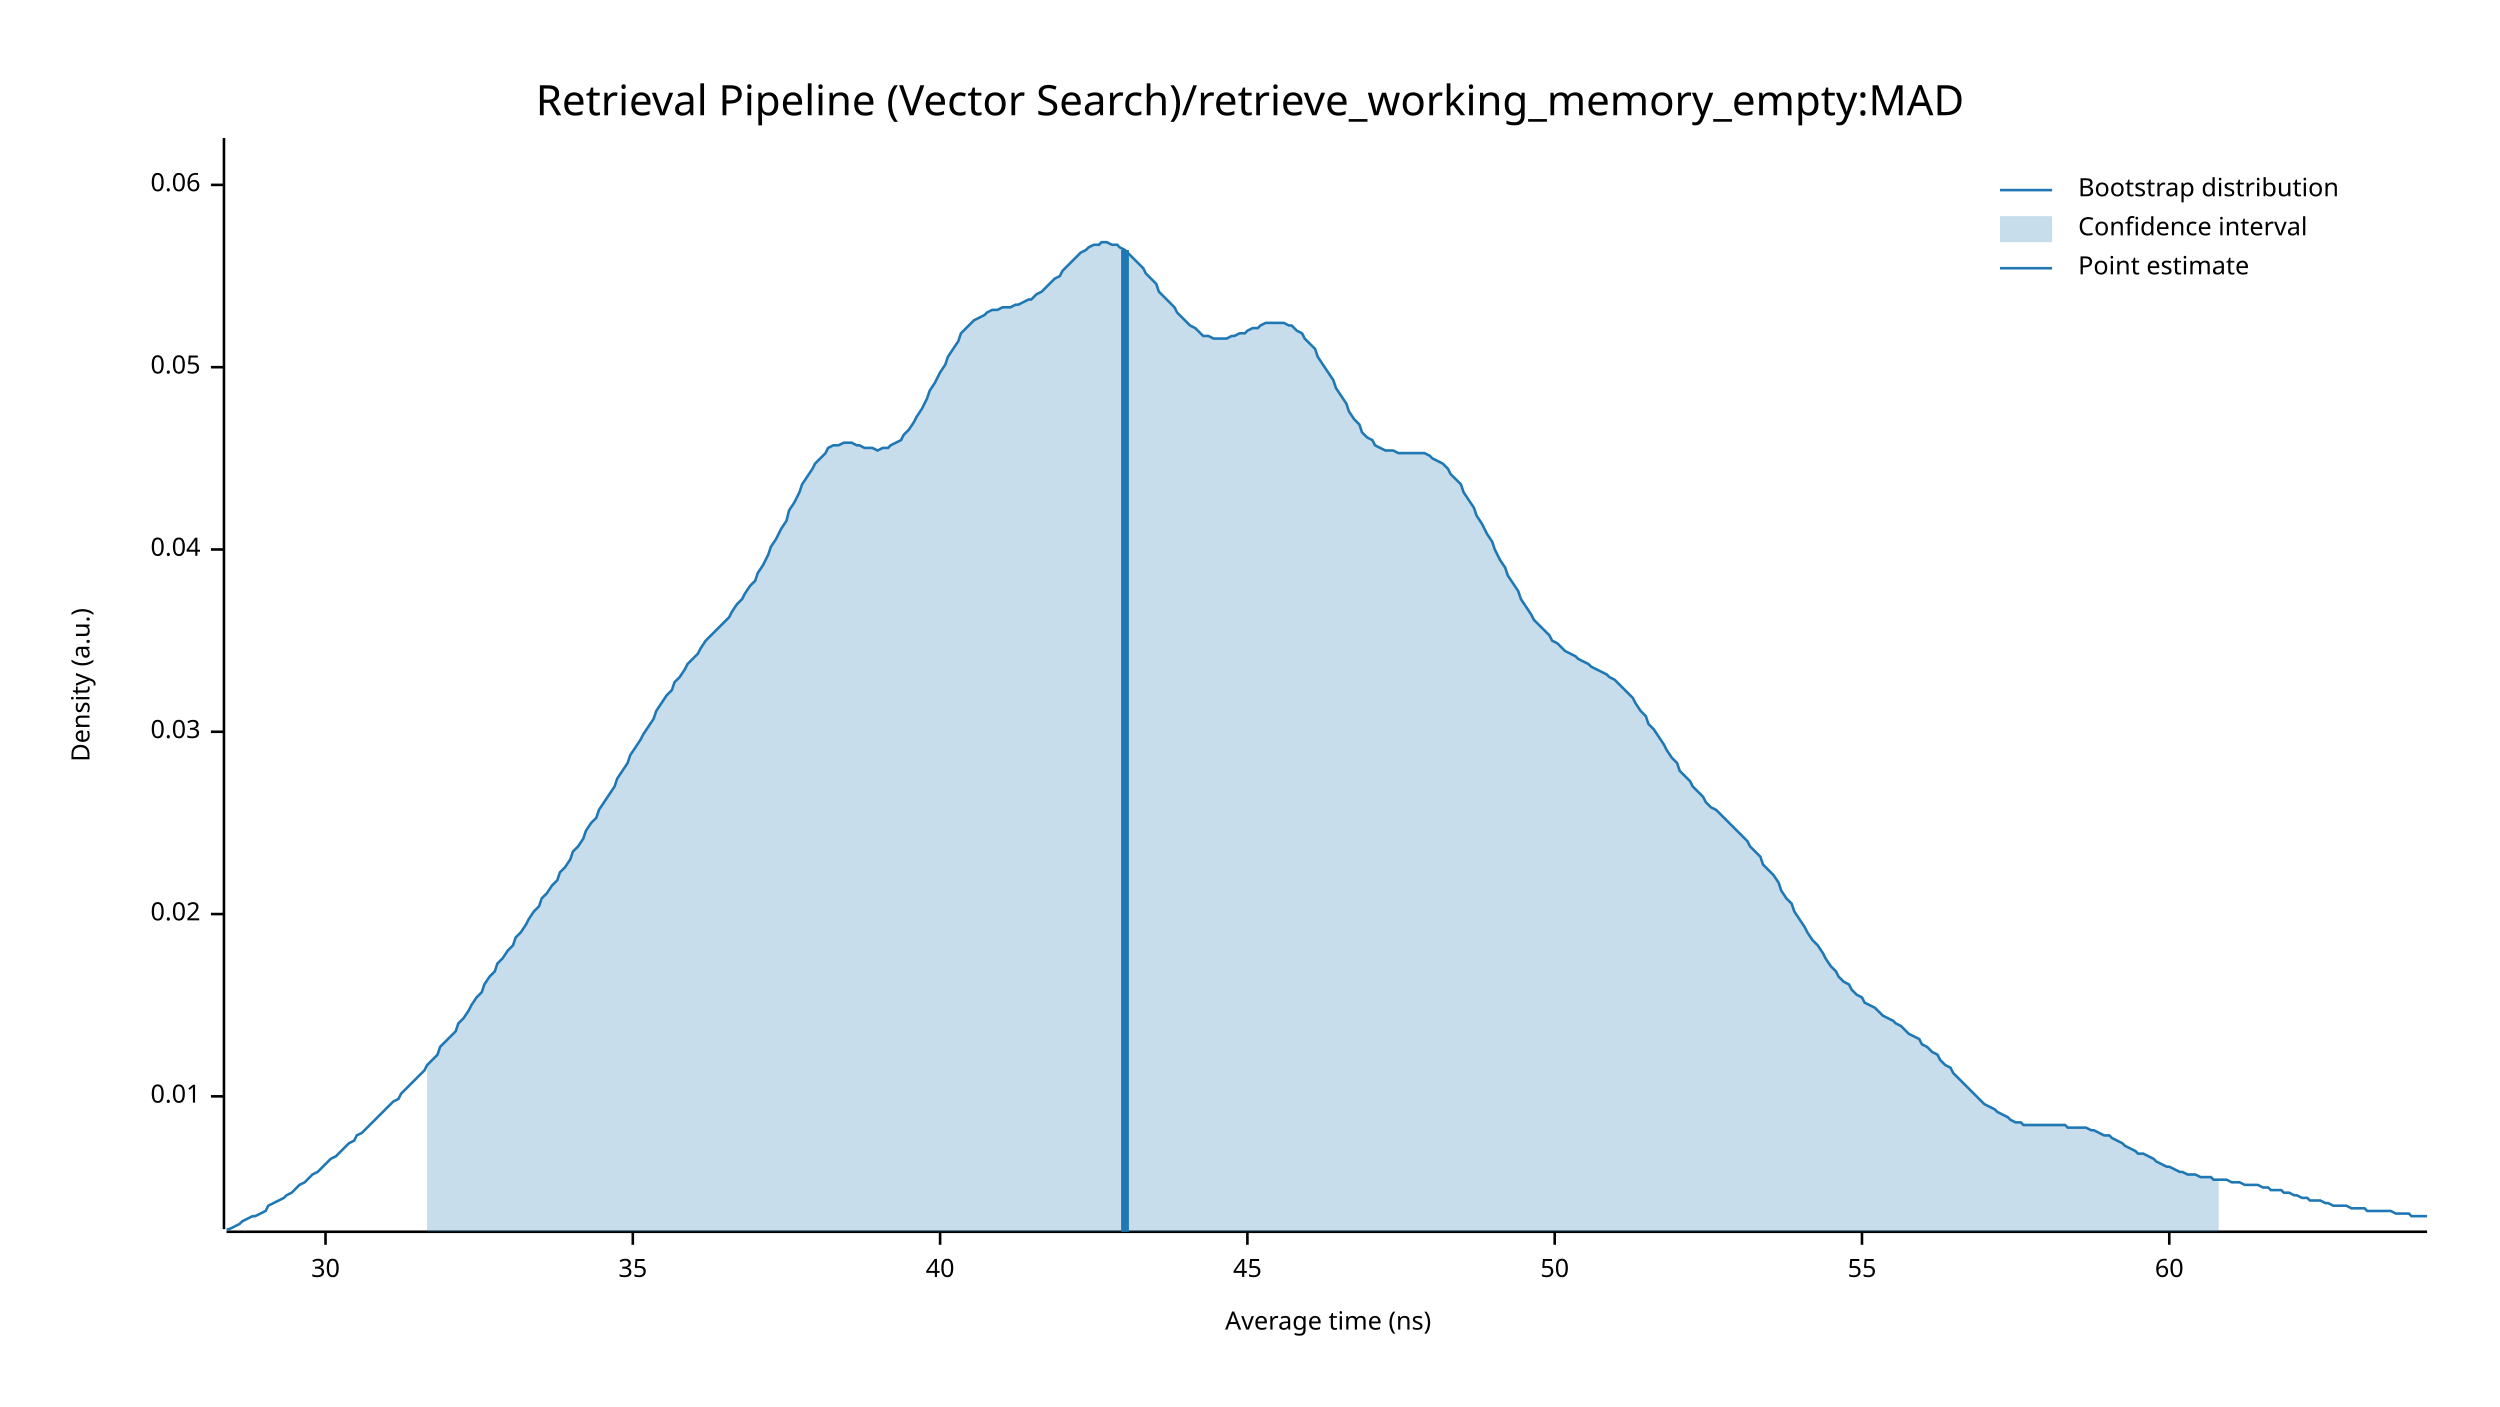
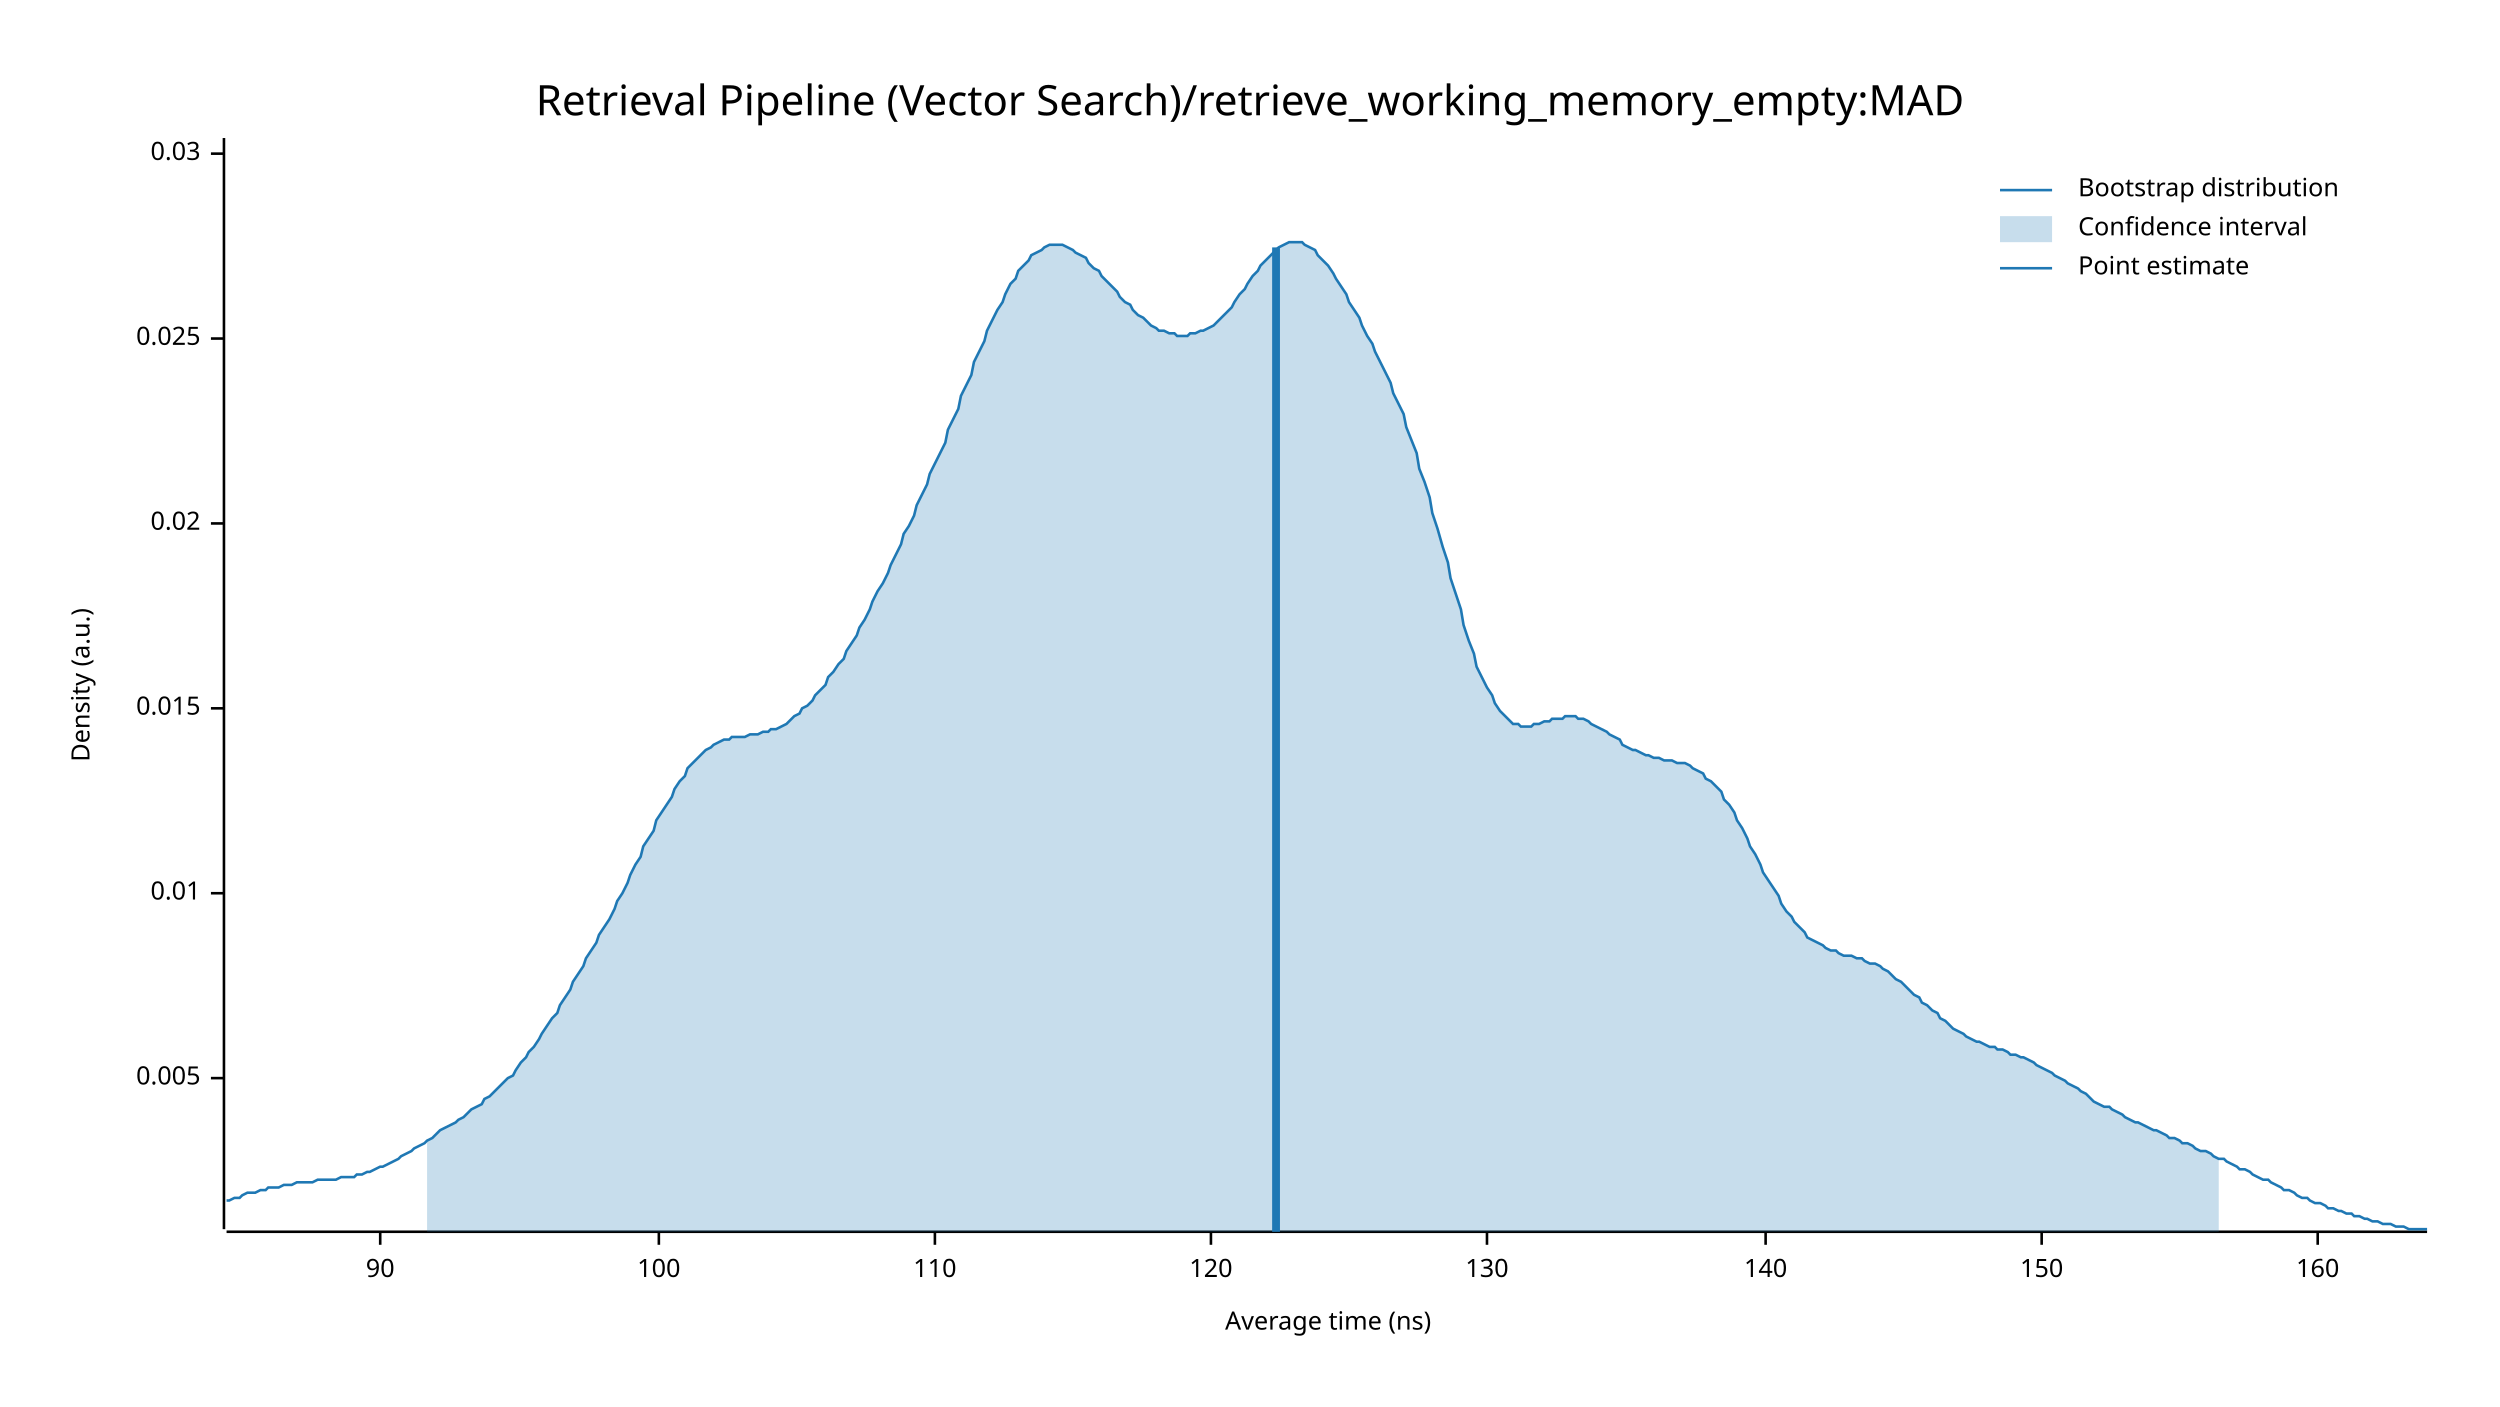
<svg xmlns="http://www.w3.org/2000/svg" width="960" height="540" viewBox="0 0 960 540">
  <text x="480" y="32" dy="0.76em" text-anchor="middle" font-family="sans-serif" font-size="16.129" opacity="1" fill="#000000">
Retrieval Pipeline (Vector Search)/retrieve_working_memory_empty:MAD
</text>
  <text x="27" y="263" dy="0.76em" text-anchor="middle" font-family="sans-serif" font-size="9.677" opacity="1" fill="#000000" transform="rotate(270, 27, 263)">
Density (a.u.)
</text>
  <text x="510" y="513" dy="-0.5ex" text-anchor="middle" font-family="sans-serif" font-size="9.677" opacity="1" fill="#000000">
Average time (ns)
</text>
  <polyline fill="none" opacity="1" stroke="#000000" stroke-width="1" points="86,53 86,472 " />
-   <text x="77" y="421" dy="0.5ex" text-anchor="end" font-family="sans-serif" font-size="9.677" opacity="1" fill="#000000">
+   <text x="77" y="414" dy="0.5ex" text-anchor="end" font-family="sans-serif" font-size="9.677" opacity="1" fill="#000000">
+ 0.005
+ </text>
+   <polyline fill="none" opacity="1" stroke="#000000" stroke-width="1" points="81,414 86,414 " />
+   <text x="77" y="343" dy="0.5ex" text-anchor="end" font-family="sans-serif" font-size="9.677" opacity="1" fill="#000000">
0.01
</text>
-   <polyline fill="none" opacity="1" stroke="#000000" stroke-width="1" points="81,421 86,421 " />
-   <text x="77" y="351" dy="0.5ex" text-anchor="end" font-family="sans-serif" font-size="9.677" opacity="1" fill="#000000">
+   <polyline fill="none" opacity="1" stroke="#000000" stroke-width="1" points="81,343 86,343 " />
+   <text x="77" y="272" dy="0.5ex" text-anchor="end" font-family="sans-serif" font-size="9.677" opacity="1" fill="#000000">
+ 0.015
+ </text>
+   <polyline fill="none" opacity="1" stroke="#000000" stroke-width="1" points="81,272 86,272 " />
+   <text x="77" y="201" dy="0.5ex" text-anchor="end" font-family="sans-serif" font-size="9.677" opacity="1" fill="#000000">
0.02
</text>
-   <polyline fill="none" opacity="1" stroke="#000000" stroke-width="1" points="81,351 86,351 " />
-   <text x="77" y="281" dy="0.5ex" text-anchor="end" font-family="sans-serif" font-size="9.677" opacity="1" fill="#000000">
+   <polyline fill="none" opacity="1" stroke="#000000" stroke-width="1" points="81,201 86,201 " />
+   <text x="77" y="130" dy="0.5ex" text-anchor="end" font-family="sans-serif" font-size="9.677" opacity="1" fill="#000000">
+ 0.025
+ </text>
+   <polyline fill="none" opacity="1" stroke="#000000" stroke-width="1" points="81,130 86,130 " />
+   <text x="77" y="59" dy="0.5ex" text-anchor="end" font-family="sans-serif" font-size="9.677" opacity="1" fill="#000000">
0.03
</text>
-   <polyline fill="none" opacity="1" stroke="#000000" stroke-width="1" points="81,281 86,281 " />
-   <text x="77" y="211" dy="0.5ex" text-anchor="end" font-family="sans-serif" font-size="9.677" opacity="1" fill="#000000">
- 0.04
+   <polyline fill="none" opacity="1" stroke="#000000" stroke-width="1" points="81,59 86,59 " />
+   <polyline fill="none" opacity="1" stroke="#000000" stroke-width="1" points="87,473 932,473 " />
+   <text x="146" y="483" dy="0.76em" text-anchor="middle" font-family="sans-serif" font-size="9.677" opacity="1" fill="#000000">
+ 90
</text>
-   <polyline fill="none" opacity="1" stroke="#000000" stroke-width="1" points="81,211 86,211 " />
-   <text x="77" y="141" dy="0.5ex" text-anchor="end" font-family="sans-serif" font-size="9.677" opacity="1" fill="#000000">
- 0.05
+   <polyline fill="none" opacity="1" stroke="#000000" stroke-width="1" points="146,473 146,478 " />
+   <text x="253" y="483" dy="0.76em" text-anchor="middle" font-family="sans-serif" font-size="9.677" opacity="1" fill="#000000">
+ 100
</text>
-   <polyline fill="none" opacity="1" stroke="#000000" stroke-width="1" points="81,141 86,141 " />
-   <text x="77" y="71" dy="0.5ex" text-anchor="end" font-family="sans-serif" font-size="9.677" opacity="1" fill="#000000">
- 0.06
+   <polyline fill="none" opacity="1" stroke="#000000" stroke-width="1" points="253,473 253,478 " />
+   <text x="359" y="483" dy="0.76em" text-anchor="middle" font-family="sans-serif" font-size="9.677" opacity="1" fill="#000000">
+ 110
</text>
-   <polyline fill="none" opacity="1" stroke="#000000" stroke-width="1" points="81,71 86,71 " />
-   <polyline fill="none" opacity="1" stroke="#000000" stroke-width="1" points="87,473 932,473 " />
-   <text x="125" y="483" dy="0.76em" text-anchor="middle" font-family="sans-serif" font-size="9.677" opacity="1" fill="#000000">
- 30
+   <polyline fill="none" opacity="1" stroke="#000000" stroke-width="1" points="359,473 359,478 " />
+   <text x="465" y="483" dy="0.76em" text-anchor="middle" font-family="sans-serif" font-size="9.677" opacity="1" fill="#000000">
+ 120
</text>
-   <polyline fill="none" opacity="1" stroke="#000000" stroke-width="1" points="125,473 125,478 " />
-   <text x="243" y="483" dy="0.76em" text-anchor="middle" font-family="sans-serif" font-size="9.677" opacity="1" fill="#000000">
- 35
+   <polyline fill="none" opacity="1" stroke="#000000" stroke-width="1" points="465,473 465,478 " />
+   <text x="571" y="483" dy="0.76em" text-anchor="middle" font-family="sans-serif" font-size="9.677" opacity="1" fill="#000000">
+ 130
</text>
-   <polyline fill="none" opacity="1" stroke="#000000" stroke-width="1" points="243,473 243,478 " />
-   <text x="361" y="483" dy="0.76em" text-anchor="middle" font-family="sans-serif" font-size="9.677" opacity="1" fill="#000000">
- 40
+   <polyline fill="none" opacity="1" stroke="#000000" stroke-width="1" points="571,473 571,478 " />
+   <text x="678" y="483" dy="0.76em" text-anchor="middle" font-family="sans-serif" font-size="9.677" opacity="1" fill="#000000">
+ 140
</text>
-   <polyline fill="none" opacity="1" stroke="#000000" stroke-width="1" points="361,473 361,478 " />
-   <text x="479" y="483" dy="0.76em" text-anchor="middle" font-family="sans-serif" font-size="9.677" opacity="1" fill="#000000">
- 45
+   <polyline fill="none" opacity="1" stroke="#000000" stroke-width="1" points="678,473 678,478 " />
+   <text x="784" y="483" dy="0.76em" text-anchor="middle" font-family="sans-serif" font-size="9.677" opacity="1" fill="#000000">
+ 150
</text>
-   <polyline fill="none" opacity="1" stroke="#000000" stroke-width="1" points="479,473 479,478 " />
-   <text x="597" y="483" dy="0.76em" text-anchor="middle" font-family="sans-serif" font-size="9.677" opacity="1" fill="#000000">
- 50
+   <polyline fill="none" opacity="1" stroke="#000000" stroke-width="1" points="784,473 784,478 " />
+   <text x="890" y="483" dy="0.76em" text-anchor="middle" font-family="sans-serif" font-size="9.677" opacity="1" fill="#000000">
+ 160
</text>
-   <polyline fill="none" opacity="1" stroke="#000000" stroke-width="1" points="597,473 597,478 " />
-   <text x="715" y="483" dy="0.76em" text-anchor="middle" font-family="sans-serif" font-size="9.677" opacity="1" fill="#000000">
- 55
- </text>
-   <polyline fill="none" opacity="1" stroke="#000000" stroke-width="1" points="715,473 715,478 " />
-   <text x="833" y="483" dy="0.76em" text-anchor="middle" font-family="sans-serif" font-size="9.677" opacity="1" fill="#000000">
- 60
- </text>
-   <polyline fill="none" opacity="1" stroke="#000000" stroke-width="1" points="833,473 833,478 " />
-   <polyline fill="none" opacity="1" stroke="#1F78B4" stroke-width="1" points="87,472 88,472 90,471 92,470 93,469 95,468 97,467 98,467 100,466 102,465 103,463 105,462 107,461 109,460 110,459 112,458 114,456 115,455 117,454 119,452 120,451 122,450 124,448 125,447 127,445 129,444 131,442 132,441 134,439 136,438 137,436 139,435 141,433 142,432 144,430 146,428 147,427 149,425 151,423 153,422 154,420 156,418 158,416 159,415 161,413 163,411 164,409 166,407 168,405 169,402 171,400 173,398 175,396 176,393 178,391 180,388 181,386 183,383 185,381 186,378 188,375 190,373 191,370 193,368 195,365 197,363 198,360 200,358 202,355 203,353 205,350 207,348 208,345 210,343 212,340 214,338 215,335 217,333 219,330 220,327 222,325 224,322 225,319 227,316 229,314 230,311 232,308 234,305 236,302 237,299 239,296 241,293 242,290 244,287 246,284 247,282 249,279 251,276 252,273 254,270 256,267 258,265 259,262 261,260 263,257 264,255 266,253 268,251 269,249 271,246 273,244 274,243 276,241 278,239 280,237 281,235 283,232 285,230 286,228 288,225 290,223 291,220 293,217 295,213 296,210 298,207 300,203 302,200 303,196 305,193 307,189 308,186 310,183 312,180 313,178 315,176 317,174 318,172 320,171 322,171 324,170 325,170 327,170 329,171 330,171 332,172 334,172 335,172 337,173 339,172 341,172 342,171 344,170 346,169 347,167 349,165 351,162 352,160 354,157 356,153 357,150 359,147 361,143 363,140 364,137 366,134 368,131 369,128 371,126 373,124 374,123 376,122 378,121 379,120 381,119 383,119 385,118 386,118 388,118 390,117 391,117 393,116 395,115 396,115 398,113 400,112 401,111 403,109 405,107 407,106 408,104 410,102 412,100 413,99 415,97 417,96 418,95 420,94 422,94 423,93 425,93 427,94 429,94 430,95 432,96 434,98 435,99 437,101 439,103 440,105 442,107 444,109 445,112 447,114 449,116 451,118 452,120 454,122 456,124 457,125 459,126 461,128 462,129 464,129 466,130 468,130 469,130 471,130 473,129 474,129 476,128 478,128 479,127 481,126 483,126 484,125 486,124 488,124 490,124 491,124 493,124 495,125 496,125 498,127 500,128 501,130 503,132 505,134 506,137 508,140 510,143 512,146 513,149 515,152 517,155 518,158 520,161 522,163 523,166 525,168 527,169 528,171 530,172 532,173 534,173 535,173 537,174 539,174 540,174 542,174 544,174 545,174 547,174 549,175 550,176 552,177 554,178 556,180 557,182 559,184 561,186 562,189 564,192 566,195 567,198 569,201 571,205 573,208 574,211 576,215 578,218 579,221 581,224 583,227 584,230 586,233 588,236 589,238 591,240 593,242 595,244 596,246 598,247 600,249 601,250 603,251 605,252 606,253 608,254 610,255 611,256 613,257 615,258 617,259 618,260 620,261 622,263 623,264 625,266 627,268 628,270 630,273 632,275 633,278 635,280 637,283 639,286 640,288 642,291 644,293 645,296 647,298 649,300 650,302 652,304 654,306 655,308 657,310 659,311 661,313 662,314 664,316 666,318 667,319 669,321 671,323 672,325 674,327 676,329 677,332 679,334 681,336 683,339 684,342 686,345 688,347 689,350 691,353 693,356 694,358 696,361 698,363 700,366 701,368 703,371 705,373 706,375 708,377 710,378 711,380 713,382 715,383 716,385 718,386 720,387 722,389 723,390 725,391 727,392 728,393 730,394 732,396 733,397 735,398 737,399 738,401 740,402 742,404 744,405 745,407 747,409 749,410 750,412 752,414 754,416 755,417 757,419 759,421 760,422 762,424 764,425 766,426 767,427 769,428 771,429 772,430 774,431 776,431 777,432 779,432 781,432 782,432 784,432 786,432 788,432 789,432 791,432 793,432 794,433 796,433 798,433 799,433 801,433 803,434 804,434 806,435 808,436 810,436 811,437 813,438 815,439 816,440 818,441 820,442 821,443 823,443 825,444 827,445 828,446 830,447 832,448 833,448 835,449 837,450 838,450 840,451 842,451 843,451 845,452 847,452 849,452 850,453 852,453 854,453 855,453 857,454 859,454 860,454 862,455 864,455 865,455 867,455 869,456 871,456 872,457 874,457 876,457 877,458 879,458 881,459 882,459 884,460 886,460 887,461 889,461 891,461 893,462 894,462 896,463 898,463 899,463 901,463 903,464 904,464 906,464 908,464 909,465 911,465 913,465 915,465 916,465 918,465 920,466 921,466 923,466 925,466 926,467 928,467 930,467 932,467 " />
-   <polygon opacity="0.25" fill="#1F78B4" points="164,409 166,407 168,405 169,402 171,400 173,398 175,396 176,393 178,391 180,388 181,386 183,383 185,381 186,378 188,375 190,373 191,370 193,368 195,365 197,363 198,360 200,358 202,355 203,353 205,350 207,348 208,345 210,343 212,340 214,338 215,335 217,333 219,330 220,327 222,325 224,322 225,319 227,316 229,314 230,311 232,308 234,305 236,302 237,299 239,296 241,293 242,290 244,287 246,284 247,282 249,279 251,276 252,273 254,270 256,267 258,265 259,262 261,260 263,257 264,255 266,253 268,251 269,249 271,246 273,244 274,243 276,241 278,239 280,237 281,235 283,232 285,230 286,228 288,225 290,223 291,220 293,217 295,213 296,210 298,207 300,203 302,200 303,196 305,193 307,189 308,186 310,183 312,180 313,178 315,176 317,174 318,172 320,171 322,171 324,170 325,170 327,170 329,171 330,171 332,172 334,172 335,172 337,173 339,172 341,172 342,171 344,170 346,169 347,167 349,165 351,162 352,160 354,157 356,153 357,150 359,147 361,143 363,140 364,137 366,134 368,131 369,128 371,126 373,124 374,123 376,122 378,121 379,120 381,119 383,119 385,118 386,118 388,118 390,117 391,117 393,116 395,115 396,115 398,113 400,112 401,111 403,109 405,107 407,106 408,104 410,102 412,100 413,99 415,97 417,96 418,95 420,94 422,94 423,93 425,93 427,94 429,94 430,95 432,96 434,98 435,99 437,101 439,103 440,105 442,107 444,109 445,112 447,114 449,116 451,118 452,120 454,122 456,124 457,125 459,126 461,128 462,129 464,129 466,130 468,130 469,130 471,130 473,129 474,129 476,128 478,128 479,127 481,126 483,126 484,125 486,124 488,124 490,124 491,124 493,124 495,125 496,125 498,127 500,128 501,130 503,132 505,134 506,137 508,140 510,143 512,146 513,149 515,152 517,155 518,158 520,161 522,163 523,166 525,168 527,169 528,171 530,172 532,173 534,173 535,173 537,174 539,174 540,174 542,174 544,174 545,174 547,174 549,175 550,176 552,177 554,178 556,180 557,182 559,184 561,186 562,189 564,192 566,195 567,198 569,201 571,205 573,208 574,211 576,215 578,218 579,221 581,224 583,227 584,230 586,233 588,236 589,238 591,240 593,242 595,244 596,246 598,247 600,249 601,250 603,251 605,252 606,253 608,254 610,255 611,256 613,257 615,258 617,259 618,260 620,261 622,263 623,264 625,266 627,268 628,270 630,273 632,275 633,278 635,280 637,283 639,286 640,288 642,291 644,293 645,296 647,298 649,300 650,302 652,304 654,306 655,308 657,310 659,311 661,313 662,314 664,316 666,318 667,319 669,321 671,323 672,325 674,327 676,329 677,332 679,334 681,336 683,339 684,342 686,345 688,347 689,350 691,353 693,356 694,358 696,361 698,363 700,366 701,368 703,371 705,373 706,375 708,377 710,378 711,380 713,382 715,383 716,385 718,386 720,387 722,389 723,390 725,391 727,392 728,393 730,394 732,396 733,397 735,398 737,399 738,401 740,402 742,404 744,405 745,407 747,409 749,410 750,412 752,414 754,416 755,417 757,419 759,421 760,422 762,424 764,425 766,426 767,427 769,428 771,429 772,430 774,431 776,431 777,432 779,432 781,432 782,432 784,432 786,432 788,432 789,432 791,432 793,432 794,433 796,433 798,433 799,433 801,433 803,434 804,434 806,435 808,436 810,436 811,437 813,438 815,439 816,440 818,441 820,442 821,443 823,443 825,444 827,445 828,446 830,447 832,448 833,448 835,449 837,450 838,450 840,451 842,451 843,451 845,452 847,452 849,452 850,453 852,453 852,473 164,473 " />
-   <polyline fill="none" opacity="1" stroke="#1F78B4" stroke-width="3" points="432,473 432,96 " />
+   <polyline fill="none" opacity="1" stroke="#000000" stroke-width="1" points="890,473 890,478 " />
+   <polyline fill="none" opacity="1" stroke="#1F78B4" stroke-width="1" points="87,461 88,461 90,460 92,460 93,459 95,458 97,458 98,458 100,457 102,457 103,456 105,456 107,456 109,455 110,455 112,455 114,454 115,454 117,454 119,454 120,454 122,453 124,453 125,453 127,453 129,453 131,452 132,452 134,452 136,452 137,451 139,451 141,450 142,450 144,449 146,448 147,448 149,447 151,446 153,445 154,444 156,443 158,442 159,441 161,440 163,439 164,438 166,437 168,435 169,434 171,433 173,432 175,431 176,430 178,429 180,427 181,426 183,425 185,424 186,422 188,421 190,419 191,418 193,416 195,414 197,413 198,411 200,408 202,406 203,404 205,402 207,399 208,397 210,394 212,391 214,389 215,386 217,383 219,380 220,377 222,374 224,371 225,368 227,365 229,362 230,359 232,356 234,353 236,349 237,346 239,343 241,339 242,336 244,332 246,329 247,325 249,322 251,319 252,315 254,312 256,309 258,306 259,303 261,300 263,298 264,295 266,293 268,291 269,290 271,288 273,287 274,286 276,285 278,284 280,284 281,283 283,283 285,283 286,283 288,282 290,282 291,282 293,281 295,281 296,280 298,280 300,279 302,278 303,277 305,275 307,274 308,272 310,271 312,269 313,267 315,265 317,263 318,260 320,258 322,255 324,253 325,250 327,247 329,244 330,241 332,238 334,234 335,231 337,227 339,224 341,220 342,217 344,213 346,209 347,205 349,202 351,198 352,194 354,190 356,186 357,182 359,178 361,174 363,170 364,165 366,161 368,157 369,152 371,148 373,144 374,139 376,135 378,131 379,127 381,123 383,119 385,116 386,113 388,109 390,107 391,104 393,102 395,100 396,98 398,97 400,96 401,95 403,94 405,94 407,94 408,94 410,95 412,96 413,97 415,98 417,99 418,101 420,103 422,104 423,106 425,108 427,110 429,112 430,114 432,116 434,117 435,119 437,121 439,122 440,123 442,125 444,126 445,127 447,127 449,128 451,128 452,129 454,129 456,129 457,128 459,128 461,127 462,127 464,126 466,125 468,123 469,122 471,120 473,118 474,116 476,113 478,111 479,109 481,106 483,104 484,102 486,100 488,98 490,96 491,95 493,94 495,93 496,93 498,93 500,93 501,94 503,95 505,96 506,98 508,100 510,102 512,105 513,107 515,110 517,113 518,116 520,119 522,122 523,125 525,129 527,132 528,135 530,139 532,143 534,147 535,151 537,155 539,159 540,164 542,169 544,174 545,180 547,185 549,191 550,197 552,203 554,210 556,216 557,222 559,228 561,234 562,240 564,246 566,251 567,256 569,260 571,264 573,267 574,270 576,273 578,275 579,276 581,278 583,278 584,279 586,279 588,279 589,278 591,278 593,277 595,277 596,276 598,276 600,276 601,275 603,275 605,275 606,276 608,276 610,277 611,278 613,279 615,280 617,281 618,282 620,283 622,284 623,286 625,287 627,288 628,288 630,289 632,290 633,290 635,291 637,291 639,292 640,292 642,292 644,293 645,293 647,293 649,294 650,295 652,296 654,297 655,299 657,300 659,302 661,304 662,307 664,309 666,312 667,315 669,318 671,322 672,325 674,328 676,332 677,335 679,338 681,341 683,344 684,347 686,350 688,352 689,354 691,356 693,358 694,360 696,361 698,362 700,363 701,364 703,365 705,365 706,366 708,367 710,367 711,367 713,368 715,368 716,369 718,370 720,370 722,371 723,372 725,373 727,375 728,376 730,377 732,379 733,380 735,382 737,383 738,385 740,386 742,388 744,389 745,391 747,392 749,394 750,395 752,396 754,397 755,398 757,399 759,400 760,400 762,401 764,402 766,402 767,403 769,403 771,404 772,405 774,405 776,406 777,406 779,407 781,408 782,409 784,410 786,411 788,412 789,413 791,414 793,415 794,416 796,417 798,418 799,419 801,420 803,422 804,423 806,424 808,425 810,425 811,426 813,427 815,428 816,429 818,430 820,431 821,431 823,432 825,433 827,434 828,434 830,435 832,436 833,437 835,437 837,438 838,439 840,439 842,440 843,441 845,442 847,442 849,443 850,444 852,445 854,445 855,446 857,447 859,448 860,449 862,449 864,450 865,451 867,452 869,453 871,453 872,454 874,455 876,456 877,457 879,457 881,458 882,459 884,460 886,460 887,461 889,462 891,462 893,463 894,464 896,464 898,465 899,465 901,466 903,466 904,467 906,467 908,468 909,468 911,469 913,469 915,470 916,470 918,470 920,471 921,471 923,471 925,472 926,472 928,472 930,472 932,472 " />
+   <polygon opacity="0.25" fill="#1F78B4" points="164,438 166,437 168,435 169,434 171,433 173,432 175,431 176,430 178,429 180,427 181,426 183,425 185,424 186,422 188,421 190,419 191,418 193,416 195,414 197,413 198,411 200,408 202,406 203,404 205,402 207,399 208,397 210,394 212,391 214,389 215,386 217,383 219,380 220,377 222,374 224,371 225,368 227,365 229,362 230,359 232,356 234,353 236,349 237,346 239,343 241,339 242,336 244,332 246,329 247,325 249,322 251,319 252,315 254,312 256,309 258,306 259,303 261,300 263,298 264,295 266,293 268,291 269,290 271,288 273,287 274,286 276,285 278,284 280,284 281,283 283,283 285,283 286,283 288,282 290,282 291,282 293,281 295,281 296,280 298,280 300,279 302,278 303,277 305,275 307,274 308,272 310,271 312,269 313,267 315,265 317,263 318,260 320,258 322,255 324,253 325,250 327,247 329,244 330,241 332,238 334,234 335,231 337,227 339,224 341,220 342,217 344,213 346,209 347,205 349,202 351,198 352,194 354,190 356,186 357,182 359,178 361,174 363,170 364,165 366,161 368,157 369,152 371,148 373,144 374,139 376,135 378,131 379,127 381,123 383,119 385,116 386,113 388,109 390,107 391,104 393,102 395,100 396,98 398,97 400,96 401,95 403,94 405,94 407,94 408,94 410,95 412,96 413,97 415,98 417,99 418,101 420,103 422,104 423,106 425,108 427,110 429,112 430,114 432,116 434,117 435,119 437,121 439,122 440,123 442,125 444,126 445,127 447,127 449,128 451,128 452,129 454,129 456,129 457,128 459,128 461,127 462,127 464,126 466,125 468,123 469,122 471,120 473,118 474,116 476,113 478,111 479,109 481,106 483,104 484,102 486,100 488,98 490,96 491,95 493,94 495,93 496,93 498,93 500,93 501,94 503,95 505,96 506,98 508,100 510,102 512,105 513,107 515,110 517,113 518,116 520,119 522,122 523,125 525,129 527,132 528,135 530,139 532,143 534,147 535,151 537,155 539,159 540,164 542,169 544,174 545,180 547,185 549,191 550,197 552,203 554,210 556,216 557,222 559,228 561,234 562,240 564,246 566,251 567,256 569,260 571,264 573,267 574,270 576,273 578,275 579,276 581,278 583,278 584,279 586,279 588,279 589,278 591,278 593,277 595,277 596,276 598,276 600,276 601,275 603,275 605,275 606,276 608,276 610,277 611,278 613,279 615,280 617,281 618,282 620,283 622,284 623,286 625,287 627,288 628,288 630,289 632,290 633,290 635,291 637,291 639,292 640,292 642,292 644,293 645,293 647,293 649,294 650,295 652,296 654,297 655,299 657,300 659,302 661,304 662,307 664,309 666,312 667,315 669,318 671,322 672,325 674,328 676,332 677,335 679,338 681,341 683,344 684,347 686,350 688,352 689,354 691,356 693,358 694,360 696,361 698,362 700,363 701,364 703,365 705,365 706,366 708,367 710,367 711,367 713,368 715,368 716,369 718,370 720,370 722,371 723,372 725,373 727,375 728,376 730,377 732,379 733,380 735,382 737,383 738,385 740,386 742,388 744,389 745,391 747,392 749,394 750,395 752,396 754,397 755,398 757,399 759,400 760,400 762,401 764,402 766,402 767,403 769,403 771,404 772,405 774,405 776,406 777,406 779,407 781,408 782,409 784,410 786,411 788,412 789,413 791,414 793,415 794,416 796,417 798,418 799,419 801,420 803,422 804,423 806,424 808,425 810,425 811,426 813,427 815,428 816,429 818,430 820,431 821,431 823,432 825,433 827,434 828,434 830,435 832,436 833,437 835,437 837,438 838,439 840,439 842,440 843,441 845,442 847,442 849,443 850,444 852,445 852,473 164,473 " />
+   <polyline fill="none" opacity="1" stroke="#1F78B4" stroke-width="3" points="490,473 490,95 " />
  <text x="798" y="68" dy="0.76em" text-anchor="start" font-family="sans-serif" font-size="9.677" opacity="1" fill="#000000">
Bootstrap distribution
</text>
  <text x="798" y="83" dy="0.76em" text-anchor="start" font-family="sans-serif" font-size="9.677" opacity="1" fill="#000000">
Confidence interval
</text>
  <text x="798" y="98" dy="0.76em" text-anchor="start" font-family="sans-serif" font-size="9.677" opacity="1" fill="#000000">
Point estimate
</text>
  <polyline fill="none" opacity="1" stroke="#1F78B4" stroke-width="1" points="768,73 788,73 " />
  <rect x="768" y="83" width="20" height="10" opacity="0.25" fill="#1F78B4" stroke="none" />
  <polyline fill="none" opacity="1" stroke="#1F78B4" stroke-width="1" points="768,103 788,103 " />
</svg>
